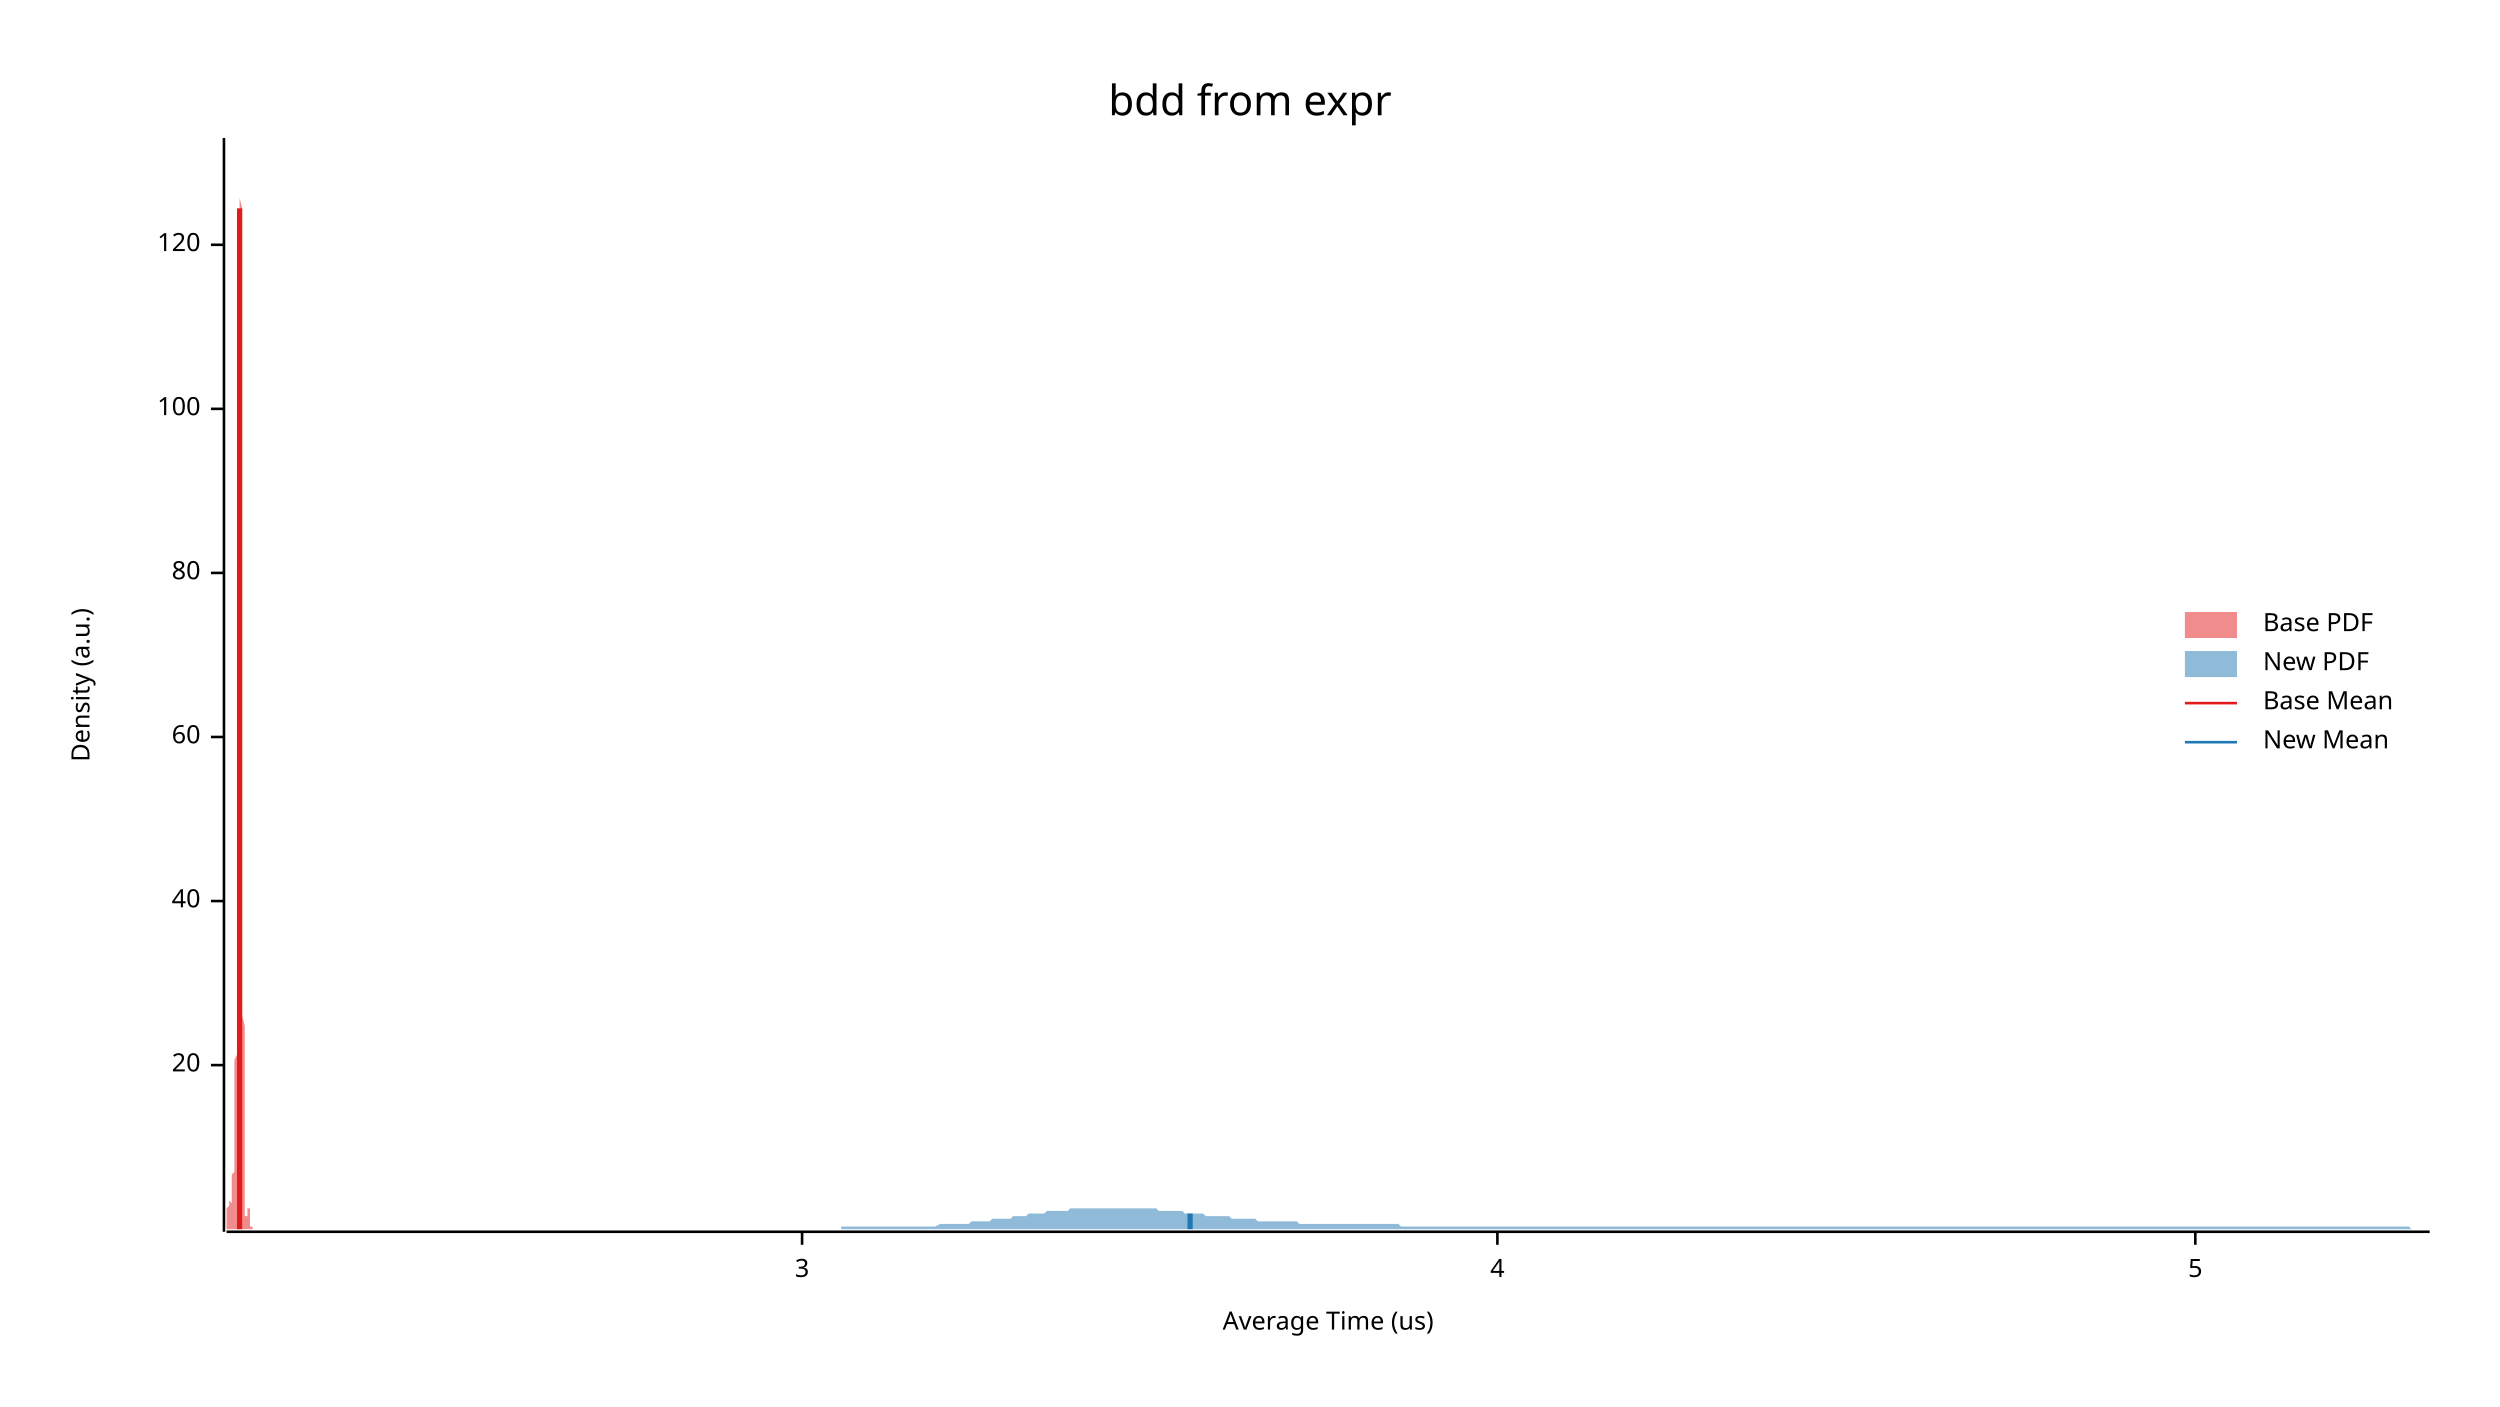
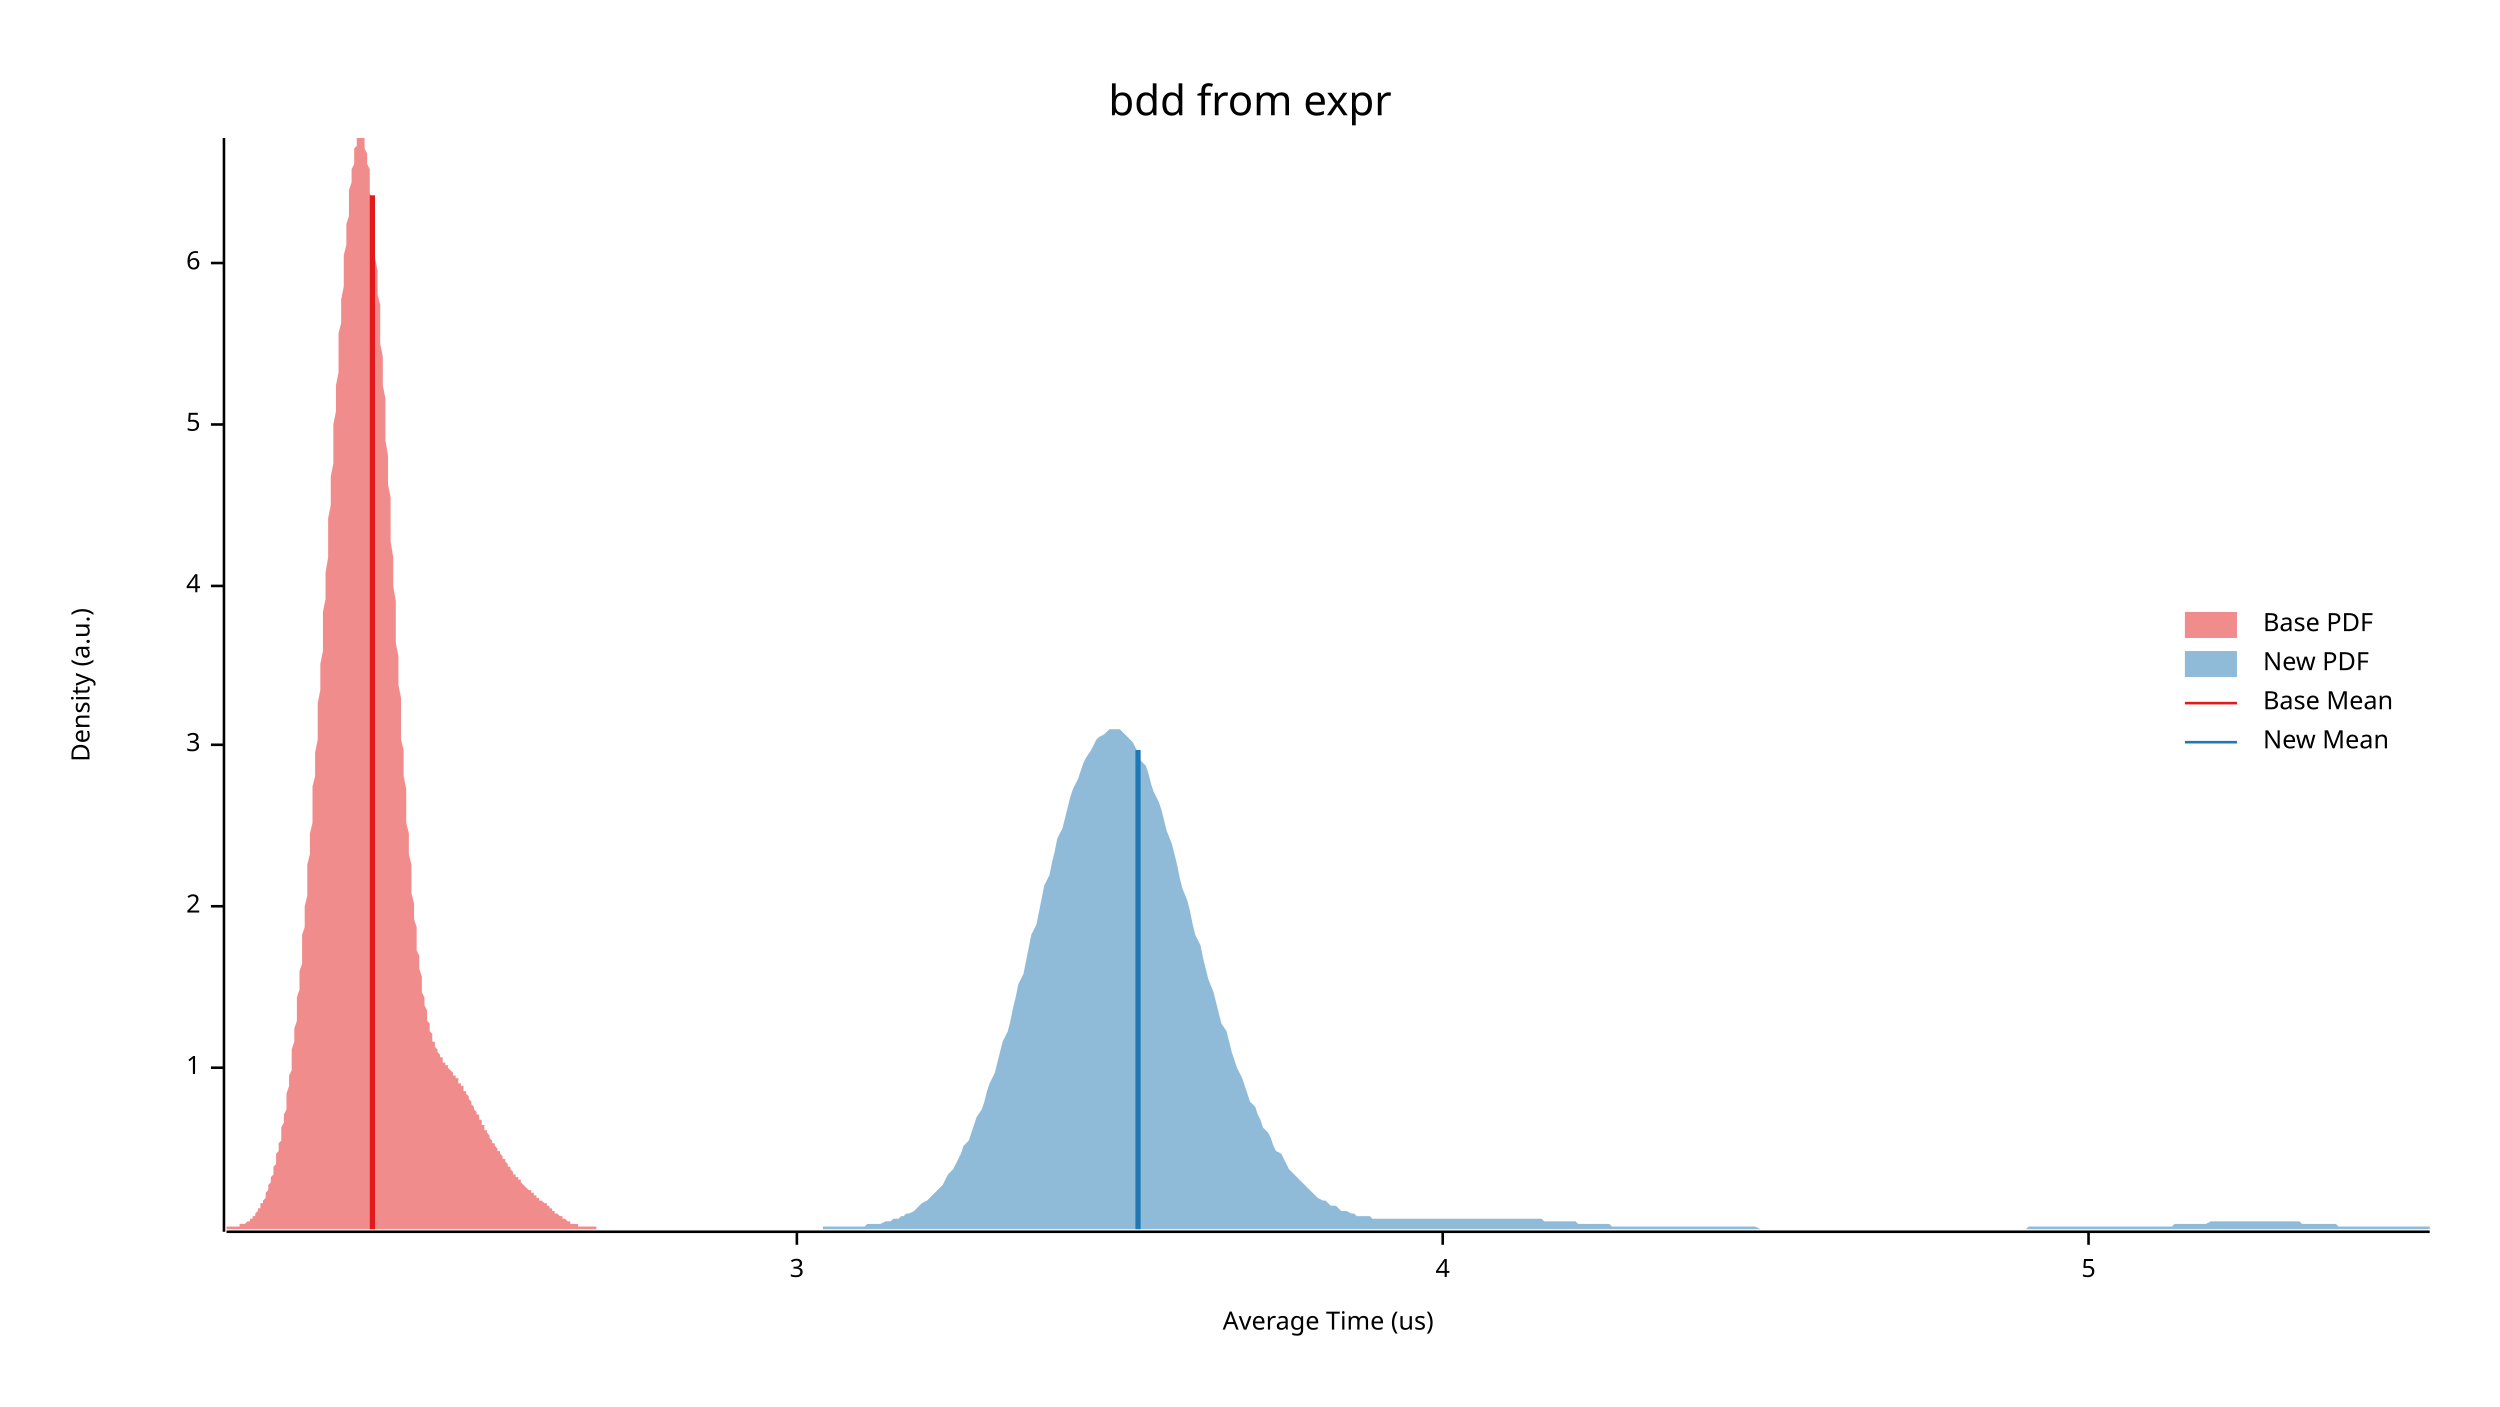
<svg xmlns="http://www.w3.org/2000/svg" width="960" height="540" viewBox="0 0 960 540">
  <text x="480" y="32" dy="0.76em" text-anchor="middle" font-family="sans-serif" font-size="16.129" opacity="1" fill="#000000">
bdd from expr
</text>
  <text x="27" y="263" dy="0.76em" text-anchor="middle" font-family="sans-serif" font-size="9.677" opacity="1" fill="#000000" transform="rotate(270, 27, 263)">
Density (a.u.)
</text>
  <text x="510" y="513" dy="-0.5ex" text-anchor="middle" font-family="sans-serif" font-size="9.677" opacity="1" fill="#000000">
Average Time (us)
</text>
  <polyline fill="none" opacity="1" stroke="#000000" stroke-width="1" points="86,53 86,473 " />
-   <text x="77" y="409" dy="0.5ex" text-anchor="end" font-family="sans-serif" font-size="9.677" opacity="1" fill="#000000">
- 20
+   <text x="77" y="410" dy="0.5ex" text-anchor="end" font-family="sans-serif" font-size="9.677" opacity="1" fill="#000000">
+ 1
</text>
-   <polyline fill="none" opacity="1" stroke="#000000" stroke-width="1" points="81,409 86,409 " />
-   <text x="77" y="346" dy="0.5ex" text-anchor="end" font-family="sans-serif" font-size="9.677" opacity="1" fill="#000000">
- 40
+   <polyline fill="none" opacity="1" stroke="#000000" stroke-width="1" points="81,410 86,410 " />
+   <text x="77" y="348" dy="0.5ex" text-anchor="end" font-family="sans-serif" font-size="9.677" opacity="1" fill="#000000">
+ 2
</text>
-   <polyline fill="none" opacity="1" stroke="#000000" stroke-width="1" points="81,346 86,346 " />
-   <text x="77" y="283" dy="0.5ex" text-anchor="end" font-family="sans-serif" font-size="9.677" opacity="1" fill="#000000">
- 60
- </text>
-   <polyline fill="none" opacity="1" stroke="#000000" stroke-width="1" points="81,283 86,283 " />
-   <text x="77" y="220" dy="0.5ex" text-anchor="end" font-family="sans-serif" font-size="9.677" opacity="1" fill="#000000">
- 80
- </text>
-   <polyline fill="none" opacity="1" stroke="#000000" stroke-width="1" points="81,220 86,220 " />
-   <text x="77" y="157" dy="0.5ex" text-anchor="end" font-family="sans-serif" font-size="9.677" opacity="1" fill="#000000">
- 100
- </text>
-   <polyline fill="none" opacity="1" stroke="#000000" stroke-width="1" points="81,157 86,157 " />
-   <text x="77" y="94" dy="0.5ex" text-anchor="end" font-family="sans-serif" font-size="9.677" opacity="1" fill="#000000">
- 120
- </text>
-   <polyline fill="none" opacity="1" stroke="#000000" stroke-width="1" points="81,94 86,94 " />
-   <polyline fill="none" opacity="1" stroke="#000000" stroke-width="1" points="87,473 933,473 " />
-   <text x="308" y="483" dy="0.76em" text-anchor="middle" font-family="sans-serif" font-size="9.677" opacity="1" fill="#000000">
+   <polyline fill="none" opacity="1" stroke="#000000" stroke-width="1" points="81,348 86,348 " />
+   <text x="77" y="286" dy="0.5ex" text-anchor="end" font-family="sans-serif" font-size="9.677" opacity="1" fill="#000000">
3
</text>
-   <polyline fill="none" opacity="1" stroke="#000000" stroke-width="1" points="308,473 308,478 " />
-   <text x="575" y="483" dy="0.76em" text-anchor="middle" font-family="sans-serif" font-size="9.677" opacity="1" fill="#000000">
+   <polyline fill="none" opacity="1" stroke="#000000" stroke-width="1" points="81,286 86,286 " />
+   <text x="77" y="225" dy="0.5ex" text-anchor="end" font-family="sans-serif" font-size="9.677" opacity="1" fill="#000000">
4
</text>
-   <polyline fill="none" opacity="1" stroke="#000000" stroke-width="1" points="575,473 575,478 " />
-   <text x="843" y="483" dy="0.76em" text-anchor="middle" font-family="sans-serif" font-size="9.677" opacity="1" fill="#000000">
+   <polyline fill="none" opacity="1" stroke="#000000" stroke-width="1" points="81,225 86,225 " />
+   <text x="77" y="163" dy="0.5ex" text-anchor="end" font-family="sans-serif" font-size="9.677" opacity="1" fill="#000000">
5
</text>
-   <polyline fill="none" opacity="1" stroke="#000000" stroke-width="1" points="843,473 843,478 " />
-   <polygon opacity="0.5" fill="#E31A1C" points="87,471 87,471 87,471 87,471 87,471 87,471 87,471 87,471 87,471 87,471 87,471 87,471 87,471 87,471 87,471 87,471 87,471 87,471 87,471 87,471 87,470 87,470 87,470 87,470 87,470 87,470 87,470 87,470 87,469 87,469 87,469 87,469 87,469 87,468 87,468 87,468 87,468 87,467 87,467 87,467 87,466 87,466 87,466 87,465 87,465 87,465 87,464 87,464 87,464 88,463 88,463 88,463 88,462 88,462 88,462 88,461 88,461 88,461 88,461 88,460 88,460 88,460 88,459 88,459 88,459 88,459 88,459 88,458 88,458 88,458 88,458 88,458 88,458 88,458 88,458 88,458 88,458 88,458 88,458 88,458 88,458 88,458 88,459 88,459 88,459 88,459 88,459 88,459 88,460 88,460 88,460 88,460 88,460 88,461 88,461 88,461 88,461 89,462 89,462 89,462 89,462 89,462 89,462 89,462 89,463 89,463 89,463 89,463 89,463 89,463 89,463 89,463 89,462 89,462 89,462 89,462 89,462 89,461 89,461 89,461 89,461 89,460 89,460 89,460 89,459 89,459 89,458 89,458 89,457 89,457 89,457 89,456 89,456 89,455 89,455 89,454 89,454 89,454 89,453 89,453 89,452 89,452 89,452 89,451 89,451 90,450 90,450 90,450 90,449 90,449 90,449 90,448 90,448 90,448 90,447 90,447 90,447 90,446 90,446 90,445 90,445 90,444 90,444 90,443 90,443 90,442 90,442 90,441 90,440 90,439 90,439 90,438 90,437 90,436 90,435 90,434 90,433 90,432 90,430 90,429 90,428 90,426 90,425 90,423 90,422 90,420 90,418 90,417 90,415 90,413 90,411 90,409 90,407 91,405 91,403 91,401 91,398 91,396 91,394 91,391 91,389 91,386 91,384 91,381 91,378 91,375 91,372 91,369 91,366 91,363 91,360 91,356 91,353 91,350 91,346 91,342 91,339 91,335 91,331 91,327 91,323 91,319 91,314 91,310 91,306 91,301 91,296 91,292 91,287 91,282 91,277 91,272 91,267 91,262 91,256 91,251 91,245 91,240 91,234 91,228 91,223 91,217 92,211 92,205 92,199 92,193 92,187 92,181 92,175 92,169 92,163 92,157 92,151 92,145 92,139 92,134 92,128 92,122 92,117 92,111 92,106 92,101 92,96 92,91 92,86 92,82 92,78 92,74 92,70 92,67 92,64 92,61 92,59 92,57 92,55 92,53 92,53 92,53 92,53 92,53 92,53 92,53 92,55 92,56 92,59 92,61 92,64 92,68 92,71 92,76 93,80 93,85 93,90 93,96 93,102 93,108 93,115 93,122 93,129 93,136 93,143 93,151 93,159 93,166 93,174 93,183 93,191 93,199 93,207 93,215 93,223 93,231 93,240 93,248 93,255 93,263 93,271 93,278 93,286 93,293 93,300 93,307 93,314 93,320 93,326 93,332 93,338 93,344 93,350 93,355 93,360 93,365 93,370 93,374 93,378 93,383 93,387 93,390 94,394 94,398 94,401 94,404 94,407 94,410 94,413 94,416 94,418 94,421 94,423 94,425 94,428 94,430 94,432 94,434 94,436 94,437 94,439 94,441 94,442 94,444 94,445 94,447 94,448 94,449 94,451 94,452 94,453 94,454 94,455 94,456 94,457 94,458 94,459 94,460 94,461 94,462 94,462 94,463 94,464 94,464 94,465 94,465 94,466 94,466 94,467 94,467 95,467 95,468 95,468 95,468 95,468 95,468 95,469 95,469 95,469 95,469 95,469 95,469 95,469 95,469 95,469 95,469 95,469 95,469 95,469 95,469 95,468 95,468 95,468 95,468 95,468 95,468 95,467 95,467 95,467 95,467 95,467 95,466 95,466 95,466 95,466 95,466 95,465 95,465 95,465 95,465 95,465 95,464 95,464 95,464 95,464 95,464 95,464 95,464 95,464 96,464 96,464 96,464 96,464 96,464 96,464 96,464 96,464 96,464 96,464 96,464 96,465 96,465 96,465 96,465 96,465 96,465 96,466 96,466 96,466 96,466 96,467 96,467 96,467 96,467 96,467 96,468 96,468 96,468 96,468 96,468 96,469 96,469 96,469 96,469 96,469 96,470 96,470 96,470 96,470 96,470 96,470 96,470 96,470 96,471 96,471 96,471 96,471 97,471 97,471 97,471 97,471 97,471 97,471 97,471 97,471 97,471 97,471 97,471 97,471 97,471 97,471 97,471 97,471 97,471 97,472 87,472 " />
-   <polygon opacity="0.5" fill="#1F78B4" points="323,471 324,471 325,471 326,471 328,471 329,471 330,471 331,471 333,471 334,471 335,471 336,471 337,471 339,471 340,471 341,471 342,471 344,471 345,471 346,471 347,471 348,471 350,471 351,471 352,471 353,471 355,471 356,471 357,471 358,471 359,471 361,470 362,470 363,470 364,470 366,470 367,470 368,470 369,470 370,470 372,470 373,469 374,469 375,469 377,469 378,469 379,469 380,469 381,468 383,468 384,468 385,468 386,468 388,468 389,467 390,467 391,467 392,467 394,467 395,466 396,466 397,466 399,466 400,466 401,466 402,465 403,465 405,465 406,465 407,465 408,465 410,465 411,464 412,464 413,464 414,464 416,464 417,464 418,464 419,464 421,464 422,464 423,464 424,464 425,464 427,464 428,464 429,464 430,464 432,464 433,464 434,464 435,464 436,464 438,464 439,464 440,464 441,464 443,464 444,464 445,465 446,465 447,465 449,465 450,465 451,465 452,465 454,465 455,466 456,466 457,466 458,466 460,466 461,466 462,466 463,467 465,467 466,467 467,467 468,467 469,467 471,467 472,467 473,468 474,468 476,468 477,468 478,468 479,468 480,468 482,468 483,469 484,469 485,469 487,469 488,469 489,469 490,469 491,469 493,469 494,469 495,469 496,469 498,469 499,470 500,470 501,470 502,470 504,470 505,470 506,470 507,470 509,470 510,470 511,470 512,470 513,470 515,470 516,470 517,470 518,470 520,470 521,470 522,470 523,470 524,470 526,470 527,470 528,470 529,470 531,470 532,470 533,470 534,470 535,470 537,470 538,471 539,471 540,471 542,471 543,471 544,471 545,471 546,471 548,471 549,471 550,471 551,471 553,471 554,471 555,471 556,471 557,471 559,471 560,471 561,471 562,471 564,471 565,471 566,471 567,471 568,471 570,471 571,471 572,471 573,471 575,471 576,471 577,471 578,471 579,471 581,471 582,471 583,471 584,471 586,471 587,471 588,471 589,471 590,471 592,471 593,471 594,471 595,471 597,471 598,471 599,471 600,471 601,471 603,471 604,471 605,471 606,471 608,471 609,471 610,471 611,471 612,471 614,471 615,471 616,471 617,471 619,471 620,471 621,471 622,471 623,471 625,471 626,471 627,471 628,471 630,471 631,471 632,471 633,471 634,471 636,471 637,471 638,471 639,471 640,471 642,471 643,471 644,471 645,471 647,471 648,471 649,471 650,471 651,471 653,471 654,471 655,471 656,471 658,471 659,471 660,471 661,471 662,471 664,471 665,471 666,471 667,471 669,471 670,471 671,471 672,471 673,471 675,471 676,471 677,471 678,471 680,471 681,471 682,471 683,471 684,471 686,471 687,471 688,471 689,471 691,471 692,471 693,471 694,471 695,471 697,471 698,471 699,471 700,471 702,471 703,471 704,471 705,471 706,471 708,471 709,471 710,471 711,471 713,471 714,471 715,471 716,471 717,471 719,471 720,471 721,471 722,471 724,471 725,471 726,471 727,471 728,471 730,471 731,471 732,471 733,471 735,471 736,471 737,471 738,471 739,471 741,471 742,471 743,471 744,471 746,471 747,471 748,471 749,471 750,471 752,471 753,471 754,471 755,471 757,471 758,471 759,471 760,471 761,471 763,471 764,471 765,471 766,471 768,471 769,471 770,471 771,471 772,471 774,471 775,471 776,471 777,471 779,471 780,471 781,471 782,471 783,471 785,471 786,471 787,471 788,471 790,471 791,471 792,471 793,471 794,471 796,471 797,471 798,471 799,471 801,471 802,471 803,471 804,471 805,471 807,471 808,471 809,471 810,471 812,471 813,471 814,471 815,471 816,471 818,471 819,471 820,471 821,471 823,471 824,471 825,471 826,471 827,471 829,471 830,471 831,471 832,471 834,471 835,471 836,471 837,471 838,471 840,471 841,471 842,471 843,471 845,471 846,471 847,471 848,471 849,471 851,471 852,471 853,471 854,471 856,471 857,471 858,471 859,471 860,471 862,471 863,471 864,471 865,471 867,471 868,471 869,471 870,471 871,471 873,471 874,471 875,471 876,471 878,471 879,471 880,471 881,471 882,471 884,471 885,471 886,471 887,471 889,471 890,471 891,471 892,471 893,471 895,471 896,471 897,471 898,471 900,471 901,471 902,471 903,471 904,471 906,471 907,471 908,471 909,471 911,471 912,471 913,471 914,471 915,471 917,471 918,471 919,471 920,471 922,471 923,471 924,471 925,471 926,472 928,472 929,472 930,472 931,472 933,472 933,472 323,472 " />
-   <polyline fill="none" opacity="1" stroke="#E31A1C" stroke-width="2" points="92,472 92,80 " />
-   <polyline fill="none" opacity="1" stroke="#1F78B4" stroke-width="2" points="457,472 457,466 " />
+   <polyline fill="none" opacity="1" stroke="#000000" stroke-width="1" points="81,163 86,163 " />
+   <text x="77" y="101" dy="0.5ex" text-anchor="end" font-family="sans-serif" font-size="9.677" opacity="1" fill="#000000">
+ 6
+ </text>
+   <polyline fill="none" opacity="1" stroke="#000000" stroke-width="1" points="81,101 86,101 " />
+   <polyline fill="none" opacity="1" stroke="#000000" stroke-width="1" points="87,473 933,473 " />
+   <text x="306" y="483" dy="0.76em" text-anchor="middle" font-family="sans-serif" font-size="9.677" opacity="1" fill="#000000">
+ 3
+ </text>
+   <polyline fill="none" opacity="1" stroke="#000000" stroke-width="1" points="306,473 306,478 " />
+   <text x="554" y="483" dy="0.76em" text-anchor="middle" font-family="sans-serif" font-size="9.677" opacity="1" fill="#000000">
+ 4
+ </text>
+   <polyline fill="none" opacity="1" stroke="#000000" stroke-width="1" points="554,473 554,478 " />
+   <text x="802" y="483" dy="0.76em" text-anchor="middle" font-family="sans-serif" font-size="9.677" opacity="1" fill="#000000">
+ 5
+ </text>
+   <polyline fill="none" opacity="1" stroke="#000000" stroke-width="1" points="802,473 802,478 " />
+   <polygon opacity="0.5" fill="#E31A1C" points="87,471 87,471 87,471 87,471 88,471 88,471 88,471 88,471 89,471 89,471 89,471 90,471 90,471 90,471 90,471 91,471 91,471 91,471 92,471 92,471 92,471 92,470 93,470 93,470 93,470 94,470 94,470 94,470 94,470 95,469 95,469 95,469 96,469 96,469 96,468 96,468 97,468 97,467 97,467 98,467 98,467 98,466 98,466 99,465 99,465 99,464 100,464 100,464 100,463 100,462 101,462 101,461 101,461 102,460 102,459 102,459 102,458 103,457 103,456 103,455 104,454 104,454 104,453 104,452 105,451 105,449 105,448 106,447 106,446 106,445 106,443 107,442 107,441 107,439 108,438 108,436 108,435 108,433 109,431 109,429 109,428 110,426 110,424 110,422 110,420 111,417 111,415 111,413 112,411 112,408 112,406 112,403 113,400 113,398 113,395 114,392 114,389 114,386 114,383 115,380 115,377 115,373 116,370 116,367 116,363 116,359 117,356 117,352 117,348 118,344 118,340 118,336 118,332 119,328 119,324 119,320 120,316 120,311 120,307 120,302 121,298 121,293 121,289 122,284 122,279 122,274 122,270 123,265 123,260 123,255 124,250 124,245 124,240 124,235 125,230 125,225 125,220 126,214 126,209 126,204 126,199 127,194 127,189 127,183 128,178 128,173 128,168 128,163 129,158 129,153 129,148 130,143 130,138 130,133 130,128 131,124 131,119 131,115 132,110 132,106 132,102 132,98 133,94 133,90 133,86 134,83 134,79 134,76 134,73 135,70 135,67 135,65 136,63 136,61 136,59 136,57 137,56 137,54 137,53 138,53 138,53 138,53 138,53 139,53 139,53 139,53 140,53 140,54 140,56 140,57 141,59 141,61 141,63 142,65 142,68 142,71 142,74 143,77 143,80 143,84 144,87 144,91 144,95 144,99 145,104 145,108 145,113 146,117 146,122 146,127 146,132 147,137 147,142 147,148 148,153 148,158 148,164 148,169 149,175 149,180 149,186 150,191 150,197 150,203 150,208 151,214 151,220 151,225 152,231 152,236 152,242 152,247 153,252 153,258 153,263 154,268 154,273 154,279 154,284 155,288 155,293 155,298 156,303 156,307 156,312 156,316 157,320 157,324 157,328 158,332 158,336 158,340 158,343 159,347 159,350 159,353 160,356 160,359 160,362 160,365 161,367 161,370 161,372 162,375 162,377 162,379 162,381 163,383 163,385 163,386 164,388 164,389 164,391 164,392 165,393 165,395 165,396 166,397 166,398 166,399 166,400 167,400 167,401 167,402 168,403 168,403 168,404 168,404 169,405 169,405 169,406 170,406 170,407 170,407 170,408 171,408 171,408 171,409 172,409 172,410 172,410 172,410 173,411 173,411 173,411 174,412 174,412 174,412 174,413 175,413 175,414 175,414 176,414 176,415 176,415 176,416 177,416 177,416 177,417 178,417 178,418 178,418 178,419 179,419 179,420 179,420 180,421 180,421 180,422 180,422 181,423 181,423 181,424 182,425 182,425 182,426 182,426 183,427 183,427 183,428 184,428 184,429 184,429 184,430 185,430 185,431 185,432 186,432 186,433 186,433 186,434 187,434 187,435 187,435 188,436 188,436 188,437 188,437 189,438 189,438 189,439 190,439 190,439 190,440 190,440 191,441 191,441 191,442 192,442 192,443 192,443 192,443 193,444 193,444 193,445 194,445 194,446 194,446 194,446 195,447 195,447 195,448 196,448 196,449 196,449 196,449 197,450 197,450 197,451 198,451 198,451 198,452 198,452 199,452 199,453 199,453 200,453 200,454 200,454 200,454 201,455 201,455 201,455 202,456 202,456 202,456 202,456 203,457 203,457 203,457 204,457 204,458 204,458 204,458 205,458 205,459 205,459 206,459 206,459 206,460 206,460 207,460 207,460 207,461 208,461 208,461 208,461 208,461 209,462 209,462 209,462 210,462 210,463 210,463 210,463 211,463 211,464 211,464 212,464 212,464 212,465 212,465 213,465 213,465 213,466 214,466 214,466 214,466 214,466 215,467 215,467 215,467 216,467 216,467 216,468 216,468 217,468 217,468 217,468 218,469 218,469 218,469 218,469 219,469 219,469 219,470 220,470 220,470 220,470 220,470 221,470 221,470 221,470 222,470 222,470 222,471 222,471 223,471 223,471 223,471 224,471 224,471 224,471 224,471 225,471 225,471 225,471 226,471 226,471 226,471 226,471 227,471 227,471 227,471 228,471 228,471 228,471 228,471 229,471 229,471 229,472 87,472 " />
+   <polygon opacity="0.5" fill="#1F78B4" points="316,471 317,471 319,471 320,471 321,471 322,471 324,471 325,471 326,471 327,471 328,471 330,471 331,471 332,471 333,470 335,470 336,470 337,470 338,470 340,469 341,469 342,469 343,468 345,468 346,467 347,467 348,466 349,466 351,465 352,464 353,463 354,462 356,461 357,460 358,459 359,458 361,456 362,455 363,453 364,451 366,449 367,447 368,445 369,443 370,440 372,438 373,435 374,432 375,429 377,426 378,423 379,419 380,416 382,412 383,408 384,404 385,400 387,396 388,392 389,387 390,383 391,378 393,374 394,369 395,364 396,359 398,355 399,350 400,345 401,340 403,336 404,331 405,327 406,322 408,318 409,314 410,310 411,306 412,303 414,299 415,296 416,293 417,291 419,288 420,286 421,284 422,283 424,282 425,281 426,280 427,280 429,280 430,280 431,281 432,282 433,283 435,285 436,287 437,289 438,292 440,294 441,297 442,301 443,304 445,308 446,311 447,315 448,319 450,324 451,328 452,332 453,337 454,341 456,346 457,350 458,355 459,359 461,363 462,368 463,372 464,376 466,381 467,385 468,389 469,393 471,396 472,400 473,404 474,407 475,410 477,414 478,417 479,420 480,423 482,425 483,428 484,430 485,433 487,435 488,437 489,440 490,442 492,443 493,445 494,447 495,449 496,450 498,452 499,453 500,454 501,455 503,457 504,458 505,459 506,460 508,461 509,461 510,462 511,463 513,463 514,464 515,465 516,465 517,465 519,466 520,466 521,467 522,467 524,467 525,467 526,467 527,468 529,468 530,468 531,468 532,468 534,468 535,468 536,468 537,468 538,468 540,468 541,468 542,468 543,468 545,468 546,468 547,468 548,468 550,468 551,468 552,468 553,468 555,468 556,468 557,468 558,468 559,468 561,468 562,468 563,468 564,468 566,468 567,468 568,468 569,468 571,468 572,468 573,468 574,468 576,468 577,468 578,468 579,468 580,468 582,468 583,468 584,468 585,468 587,468 588,468 589,468 590,468 592,468 593,469 594,469 595,469 597,469 598,469 599,469 600,469 601,469 603,469 604,469 605,469 606,470 608,470 609,470 610,470 611,470 613,470 614,470 615,470 616,470 618,470 619,471 620,471 621,471 622,471 624,471 625,471 626,471 627,471 629,471 630,471 631,471 632,471 634,471 635,471 636,471 637,471 639,471 640,471 641,471 642,471 643,471 645,471 646,471 647,471 648,471 650,471 651,471 652,471 653,471 655,471 656,471 657,471 658,471 660,471 661,471 662,471 663,471 664,471 666,471 667,471 668,471 669,471 671,471 672,471 673,471 674,471 676,472 677,472 678,472 679,472 681,472 682,472 683,472 684,472 685,472 687,472 688,472 689,472 690,472 692,472 693,472 694,472 695,472 697,472 698,472 699,472 700,472 702,472 703,472 704,472 705,472 706,472 708,472 709,472 710,472 711,472 713,472 714,472 715,472 716,472 718,472 719,472 720,472 721,472 723,472 724,472 725,472 726,472 727,472 729,472 730,472 731,472 732,472 734,472 735,472 736,472 737,472 739,472 740,472 741,472 742,472 744,472 745,472 746,472 747,472 748,472 750,472 751,472 752,472 753,472 755,472 756,472 757,472 758,472 760,472 761,472 762,472 763,472 765,472 766,472 767,472 768,472 769,472 771,472 772,472 773,472 774,472 776,472 777,472 778,472 779,471 781,471 782,471 783,471 784,471 786,471 787,471 788,471 789,471 790,471 792,471 793,471 794,471 795,471 797,471 798,471 799,471 800,471 802,471 803,471 804,471 805,471 807,471 808,471 809,471 810,471 811,471 813,471 814,471 815,471 816,471 818,471 819,471 820,471 821,471 823,471 824,471 825,471 826,471 828,471 829,471 830,471 831,471 832,471 834,471 835,470 836,470 837,470 839,470 840,470 841,470 842,470 844,470 845,470 846,470 847,470 849,469 850,469 851,469 852,469 853,469 855,469 856,469 857,469 858,469 860,469 861,469 862,469 863,469 865,469 866,469 867,469 868,469 870,469 871,469 872,469 873,469 874,469 876,469 877,469 878,469 879,469 881,469 882,469 883,469 884,470 886,470 887,470 888,470 889,470 891,470 892,470 893,470 894,470 895,470 897,470 898,471 899,471 900,471 902,471 903,471 904,471 905,471 907,471 908,471 909,471 910,471 912,471 913,471 914,471 915,471 916,471 918,471 919,471 920,471 921,471 923,471 924,471 925,471 926,471 928,471 929,471 930,471 931,471 933,471 933,472 316,472 " />
+   <polyline fill="none" opacity="1" stroke="#E31A1C" stroke-width="2" points="143,472 143,75 " />
+   <polyline fill="none" opacity="1" stroke="#1F78B4" stroke-width="2" points="437,472 437,288 " />
  <text x="869" y="235" dy="0.76em" text-anchor="start" font-family="sans-serif" font-size="9.677" opacity="1" fill="#000000">
Base PDF
</text>
  <text x="869" y="250" dy="0.76em" text-anchor="start" font-family="sans-serif" font-size="9.677" opacity="1" fill="#000000">
New PDF
</text>
  <text x="869" y="265" dy="0.76em" text-anchor="start" font-family="sans-serif" font-size="9.677" opacity="1" fill="#000000">
Base Mean
</text>
  <text x="869" y="280" dy="0.76em" text-anchor="start" font-family="sans-serif" font-size="9.677" opacity="1" fill="#000000">
New Mean
</text>
  <rect x="839" y="235" width="20" height="10" opacity="0.5" fill="#E31A1C" stroke="none" />
  <rect x="839" y="250" width="20" height="10" opacity="0.5" fill="#1F78B4" stroke="none" />
  <polyline fill="none" opacity="1" stroke="#E31A1C" stroke-width="1" points="839,270 859,270 " />
  <polyline fill="none" opacity="1" stroke="#1F78B4" stroke-width="1" points="839,285 859,285 " />
</svg>
